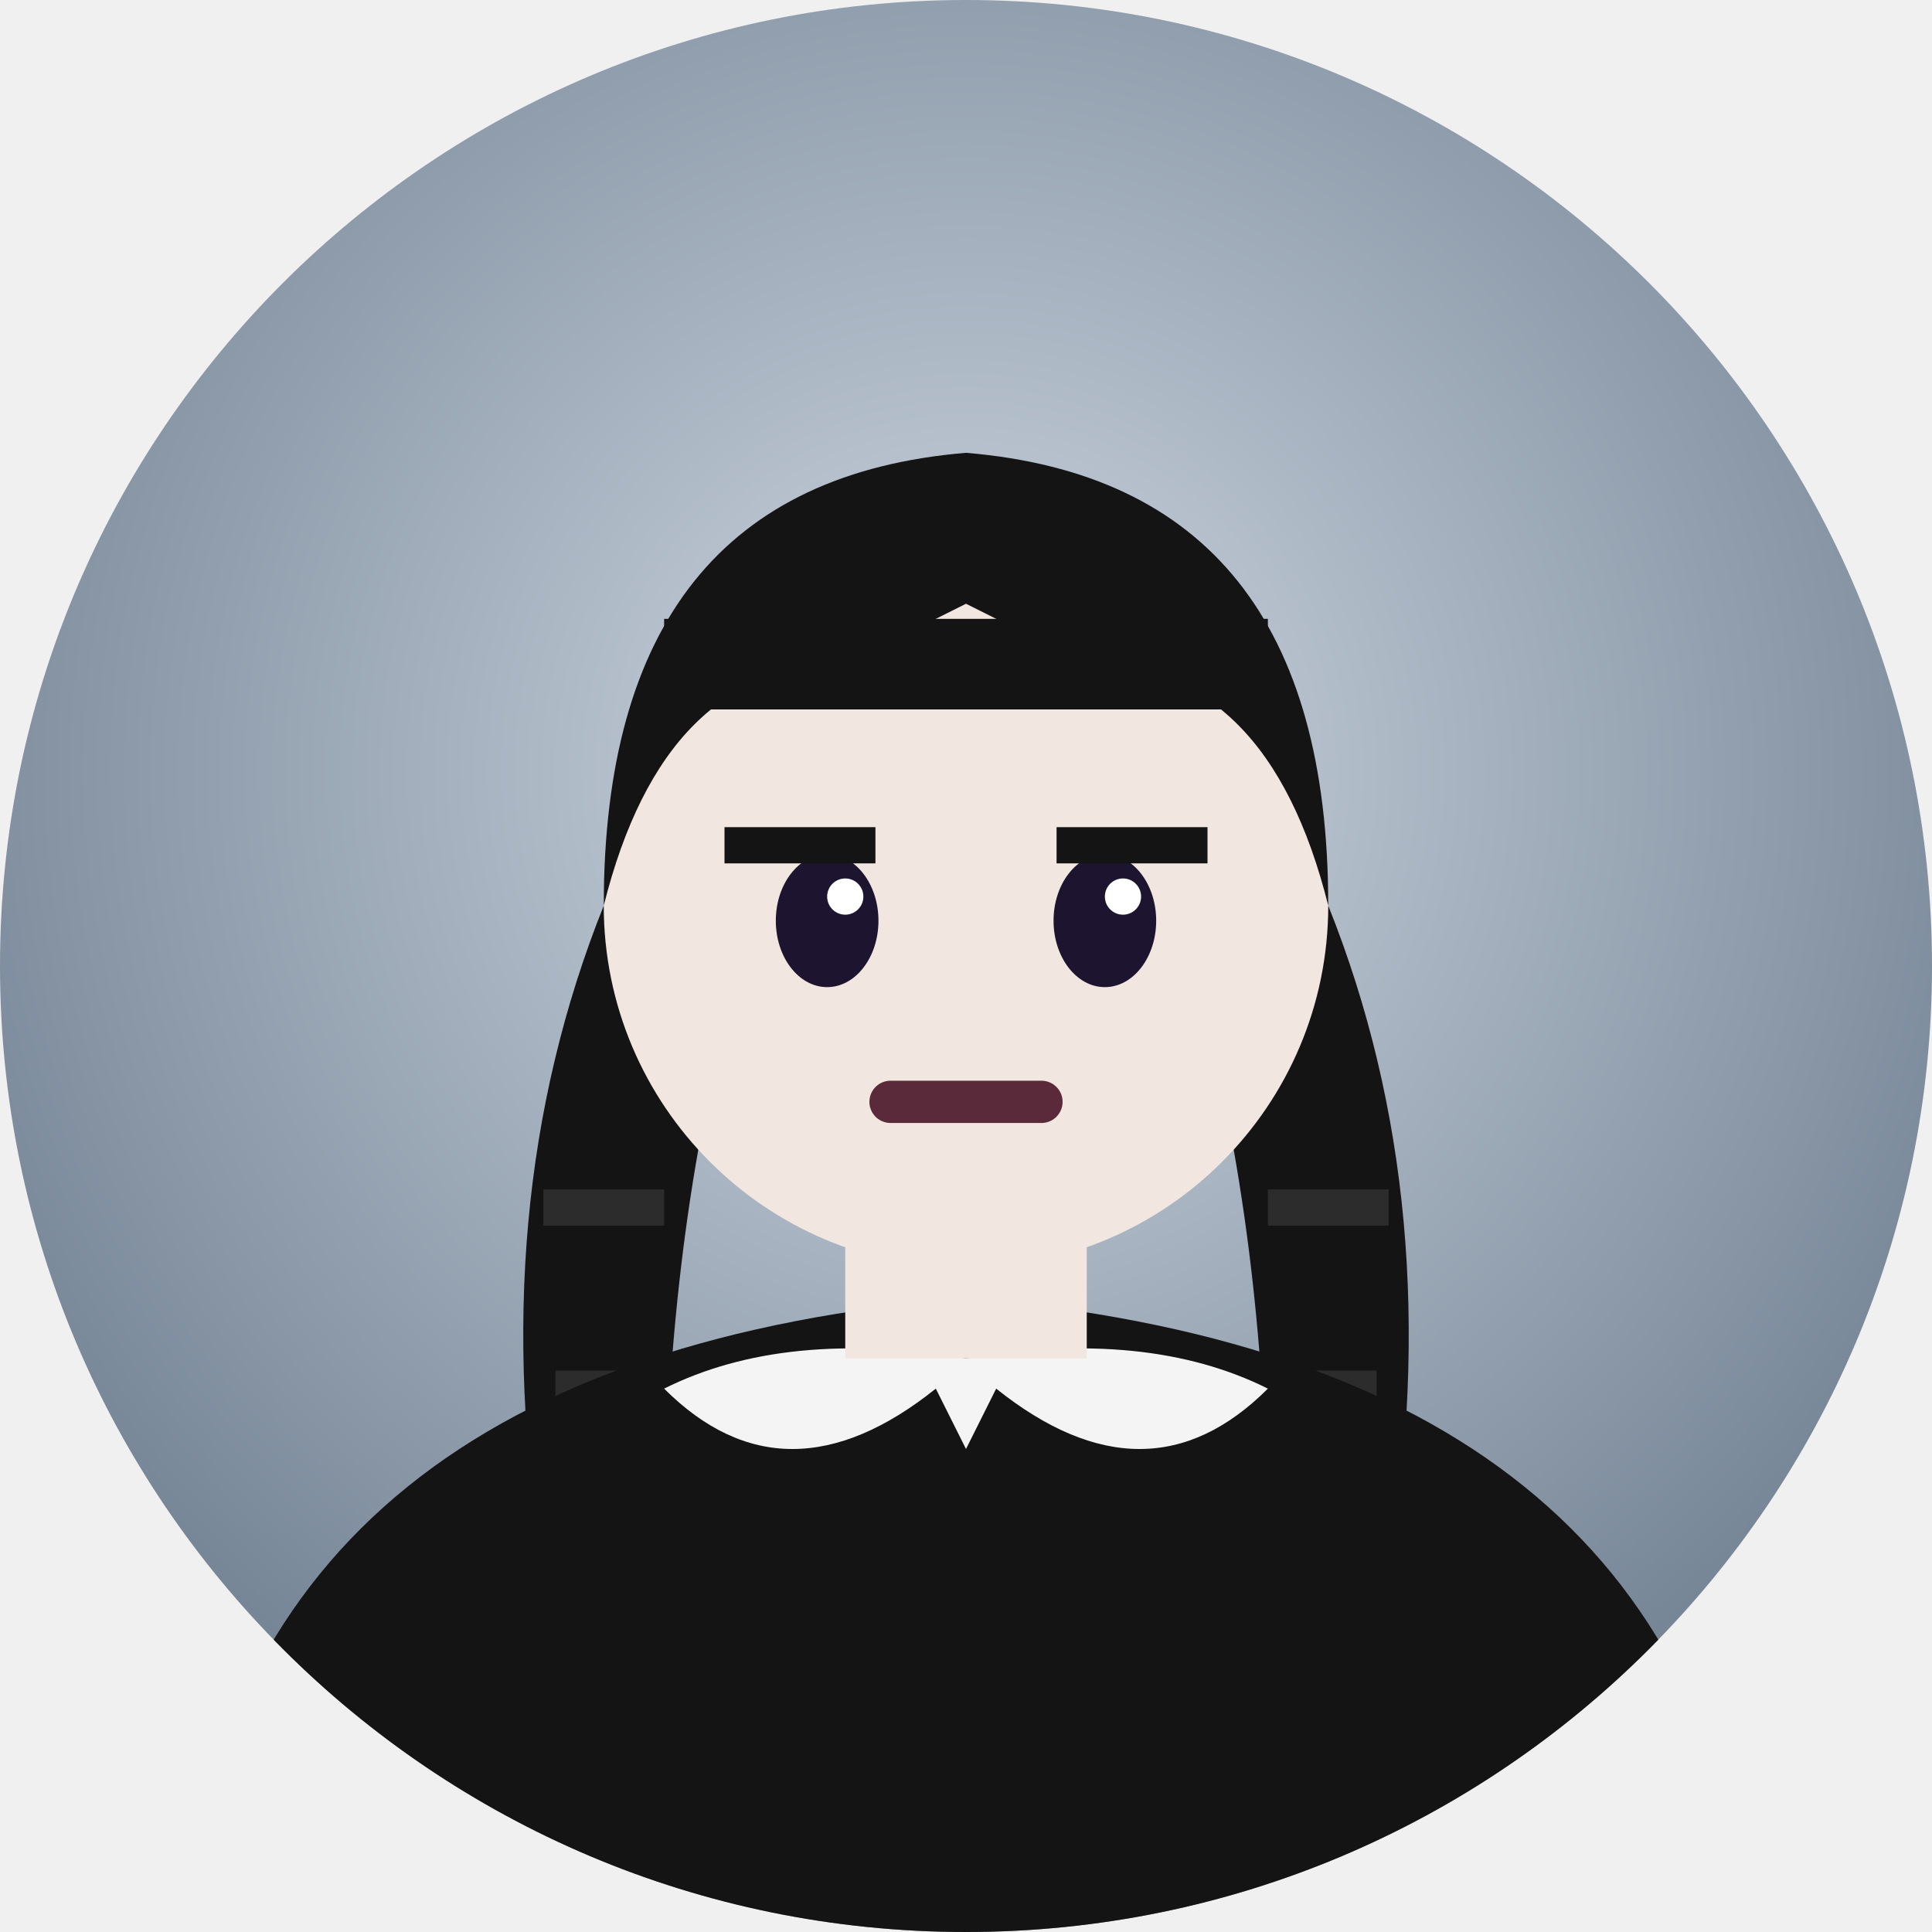
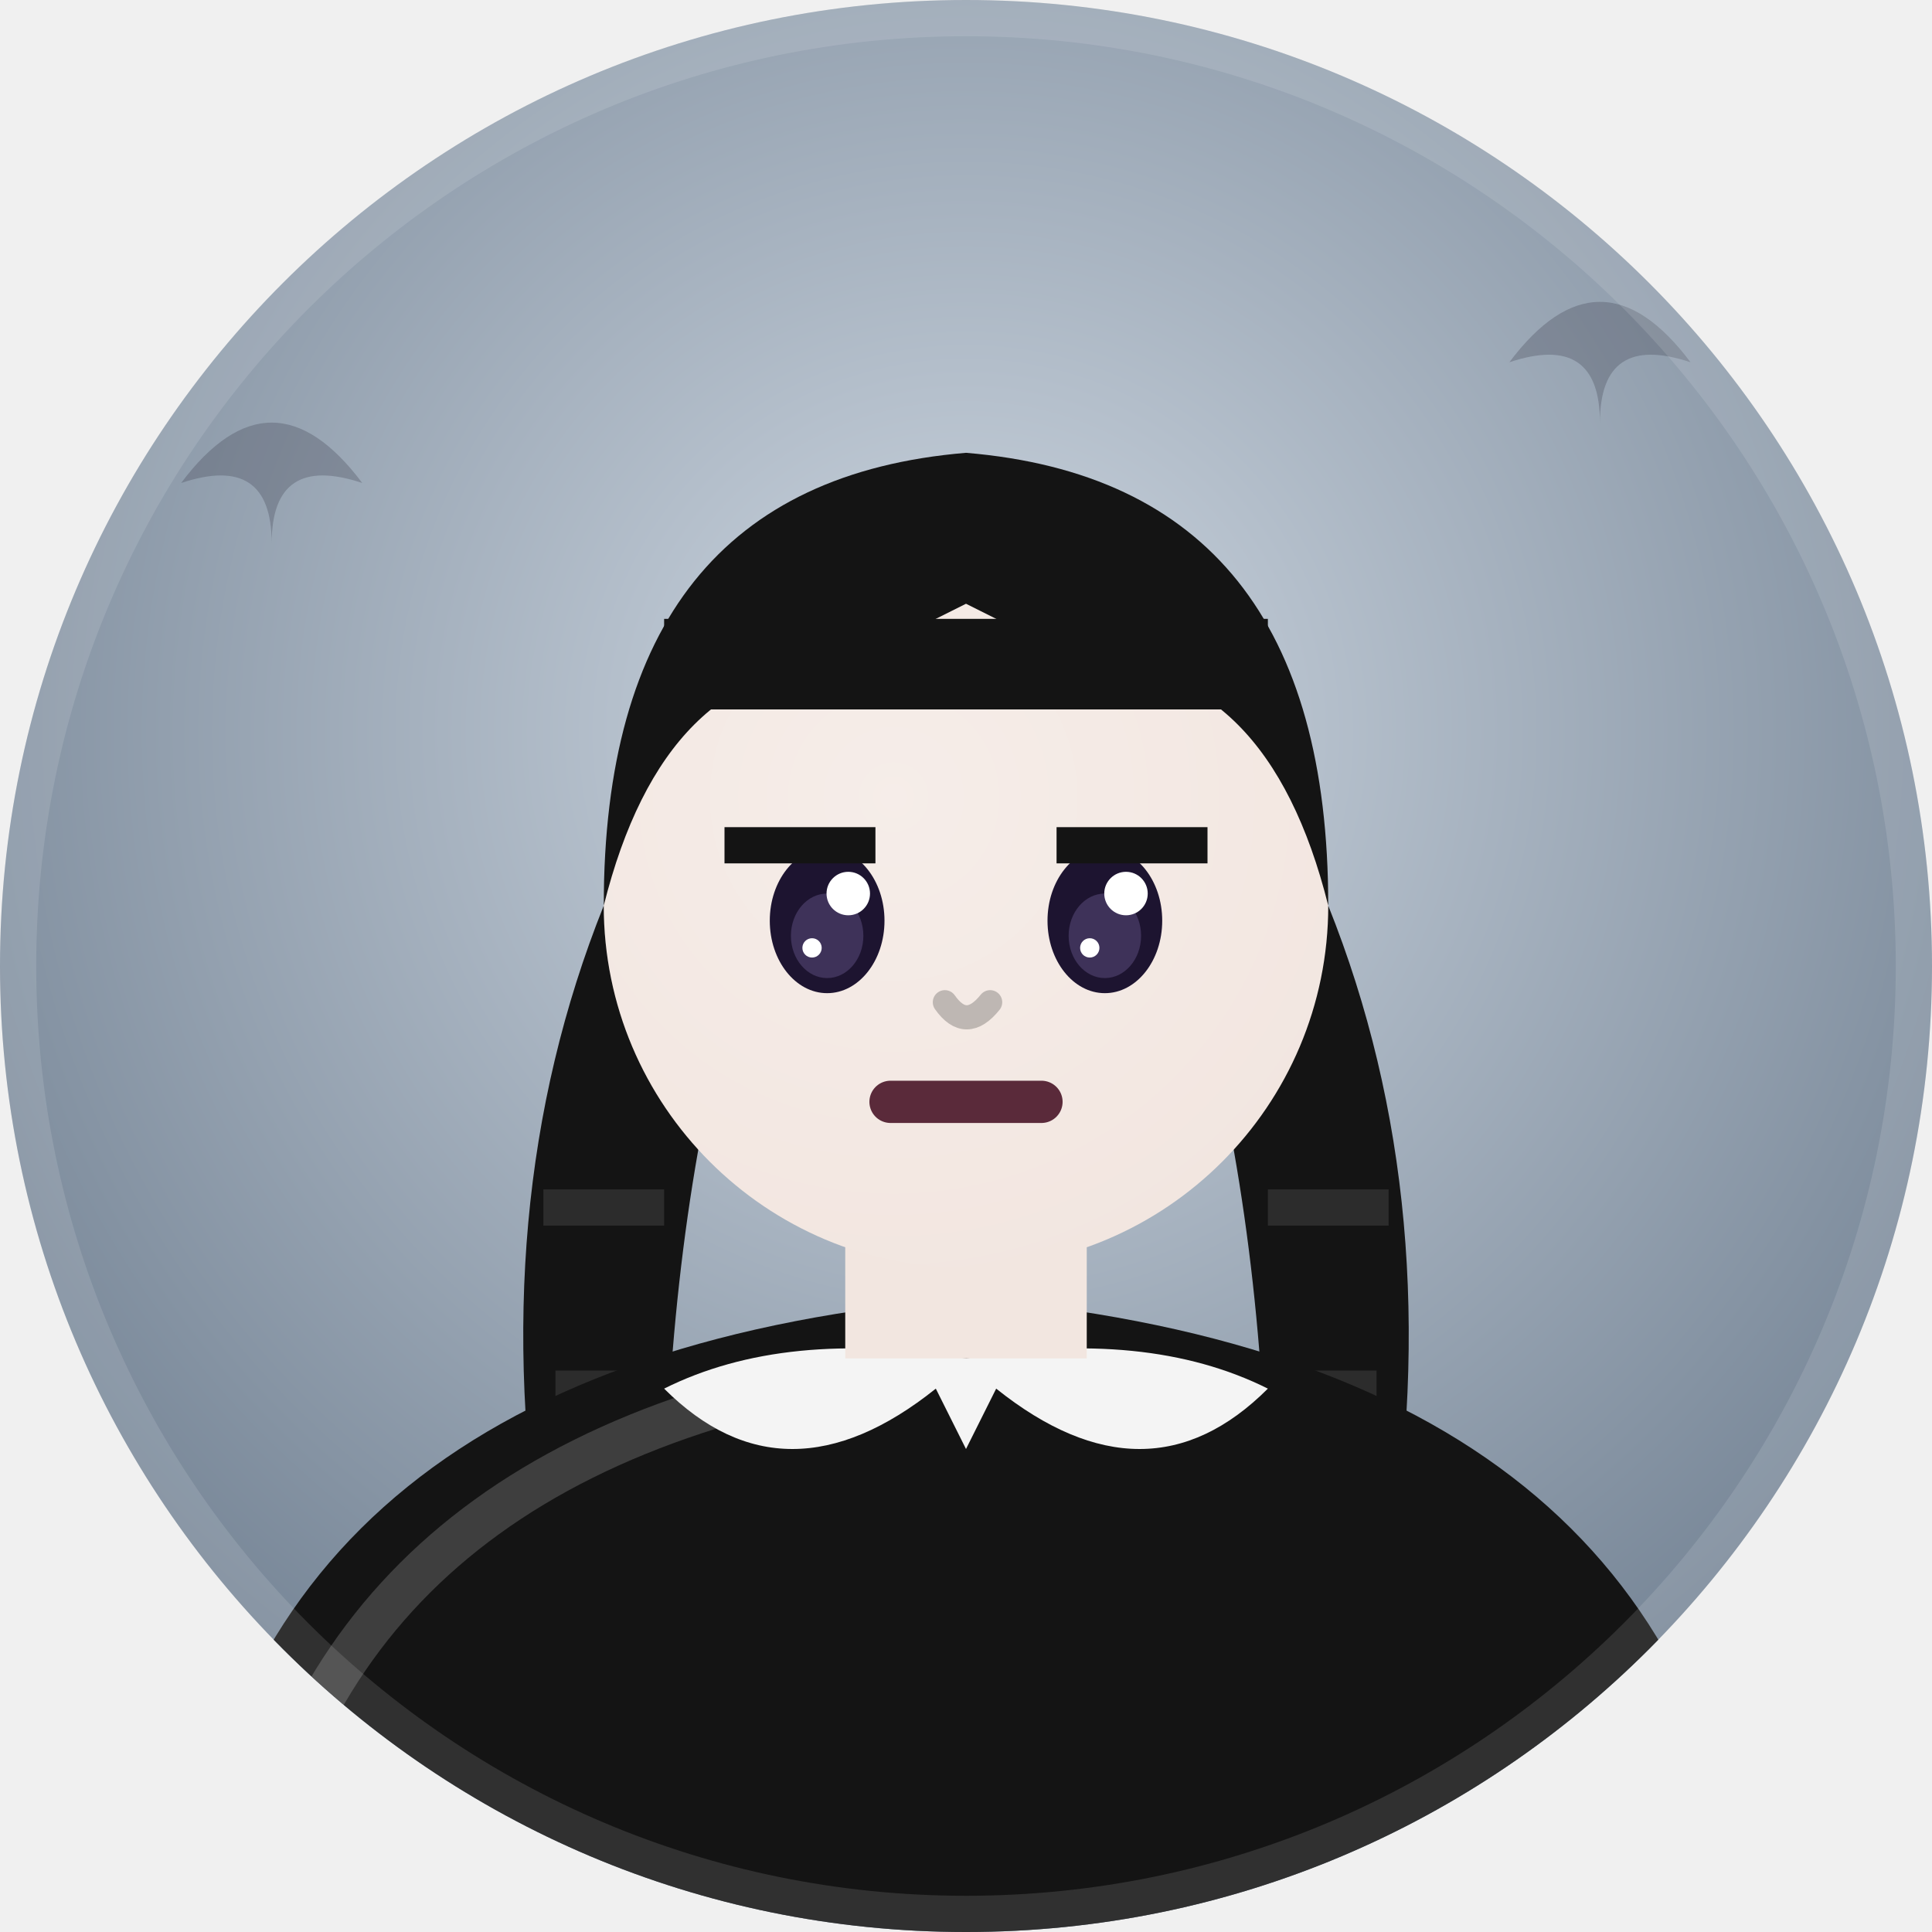
<svg xmlns="http://www.w3.org/2000/svg" viewBox="0 0 64 64">
  <defs>
-     <clipPath id="c">
+     <clipPath id="goth-c">
      <circle cx="32" cy="32" r="32" />
    </clipPath>
-     <radialGradient id="bg" cx="50%" cy="40%" r="65%">
+     <radialGradient id="goth-bg" cx="50%" cy="38%" r="68%">
      <stop offset="0" stop-color="#cfd8e2" />
      <stop offset="1" stop-color="#6a7a8c" />
    </radialGradient>
+     <radialGradient id="goth-sk" cx="40%" cy="35%" r="70%">
+       <stop offset="0" stop-color="#fff" stop-opacity=".28" />
+       <stop offset="1" stop-color="#fff" stop-opacity="0" />
+     </radialGradient>
  </defs>
-   <g clip-path="url(#c)">
-     <rect width="64" height="64" fill="url(#bg)" />
+   <g clip-path="url(#goth-c)">
+     <rect width="64" height="64" fill="url(#goth-bg)" />
+     <g fill="#2a2a3a" opacity=".25">
+       <path d="M6 16 q3 -4 6 0 q-3 -1 -3 2 q0 -3 -3 -2Z" />
+       <path d="M50 12 q3 -4 6 0 q-3 -1 -3 2 q0 -3 -3 -2Z" />
+     </g>
    <path d="M20 30 Q16 40 18 52 Q20 56 22 52 Q22 42 24 34Z M44 30 Q48 40 46 52 Q44 56 42 52 Q42 42 40 34Z" fill="#141414" />
    <path d="M18 40 h4 M18.4 46 h4 M42 40 h4 M41.6 46 h4" stroke="#2c2c2c" stroke-width="1.2" />
    <path d="M6 64 Q8 45 32 43 Q56 45 58 64Z" fill="#141414" />
+     <path d="M8.5 62 Q12 47 32 45" stroke="#fff" stroke-opacity=".18" stroke-width="1.4" fill="none" />
    <path d="M22 46 Q26 50 31 46 L32 48 L33 46 Q38 50 42 46 Q38 44 32 45 Q26 44 22 46Z" fill="#f4f4f4" />
    <rect x="28" y="38" width="8" height="7" fill="#f2e6e0" />
+     <rect x="28" y="38" width="8" height="2.6" fill="#000" opacity=".12" />
    <circle cx="32" cy="30" r="12" fill="#f2e6e0" />
+     <circle cx="32" cy="30" r="12" fill="url(#goth-sk)" />
+     <path d="M31.3 33.2 Q32 34.2 32.8 33.2" stroke="#000" stroke-opacity=".22" stroke-width=".8" fill="none" stroke-linecap="round" />
    <path d="M20 30 Q20 16 32 15 Q44 16 44 30 Q42 22 36 22 L32 20 L28 22 Q22 22 20 30Z" fill="#141414" />
    <path d="M22 22 H42" stroke="#141414" stroke-width="3" />
-     <ellipse cx="27.4" cy="30.5" rx="1.7" ry="2.2" fill="#1d1430" />
-     <ellipse cx="36.6" cy="30.5" rx="1.7" ry="2.2" fill="#1d1430" />
-     <circle cx="28" cy="29.7" r=".6" fill="#fff" />
-     <circle cx="37.2" cy="29.7" r=".6" fill="#fff" />
+     <ellipse cx="27.4" cy="30.5" rx="1.9" ry="2.4" fill="#1d1430" />
+     <ellipse cx="27.4" cy="31" rx="1.2" ry="1.4" fill="#5a4a7a" opacity=".55" />
+     <circle cx="28.1" cy="29.6" r=".72" fill="#fff" />
+     <circle cx="26.9" cy="31.4" r=".32" fill="#fff" />
+     <ellipse cx="36.6" cy="30.5" rx="1.9" ry="2.4" fill="#1d1430" />
+     <ellipse cx="36.6" cy="31" rx="1.2" ry="1.4" fill="#5a4a7a" opacity=".55" />
+     <circle cx="37.3" cy="29.6" r=".72" fill="#fff" />
+     <circle cx="36.1" cy="31.4" r=".32" fill="#fff" />
    <path d="M24 28 h5 M35 28 h5" stroke="#141414" stroke-width="1.2" />
    <path d="M29.5 36.5 H34.5" stroke="#5a2a3a" stroke-width="1.4" stroke-linecap="round" />
+     <circle cx="32" cy="32" r="31.4" fill="none" stroke="#fff" stroke-opacity=".12" stroke-width="1.2" />
  </g>
</svg>
